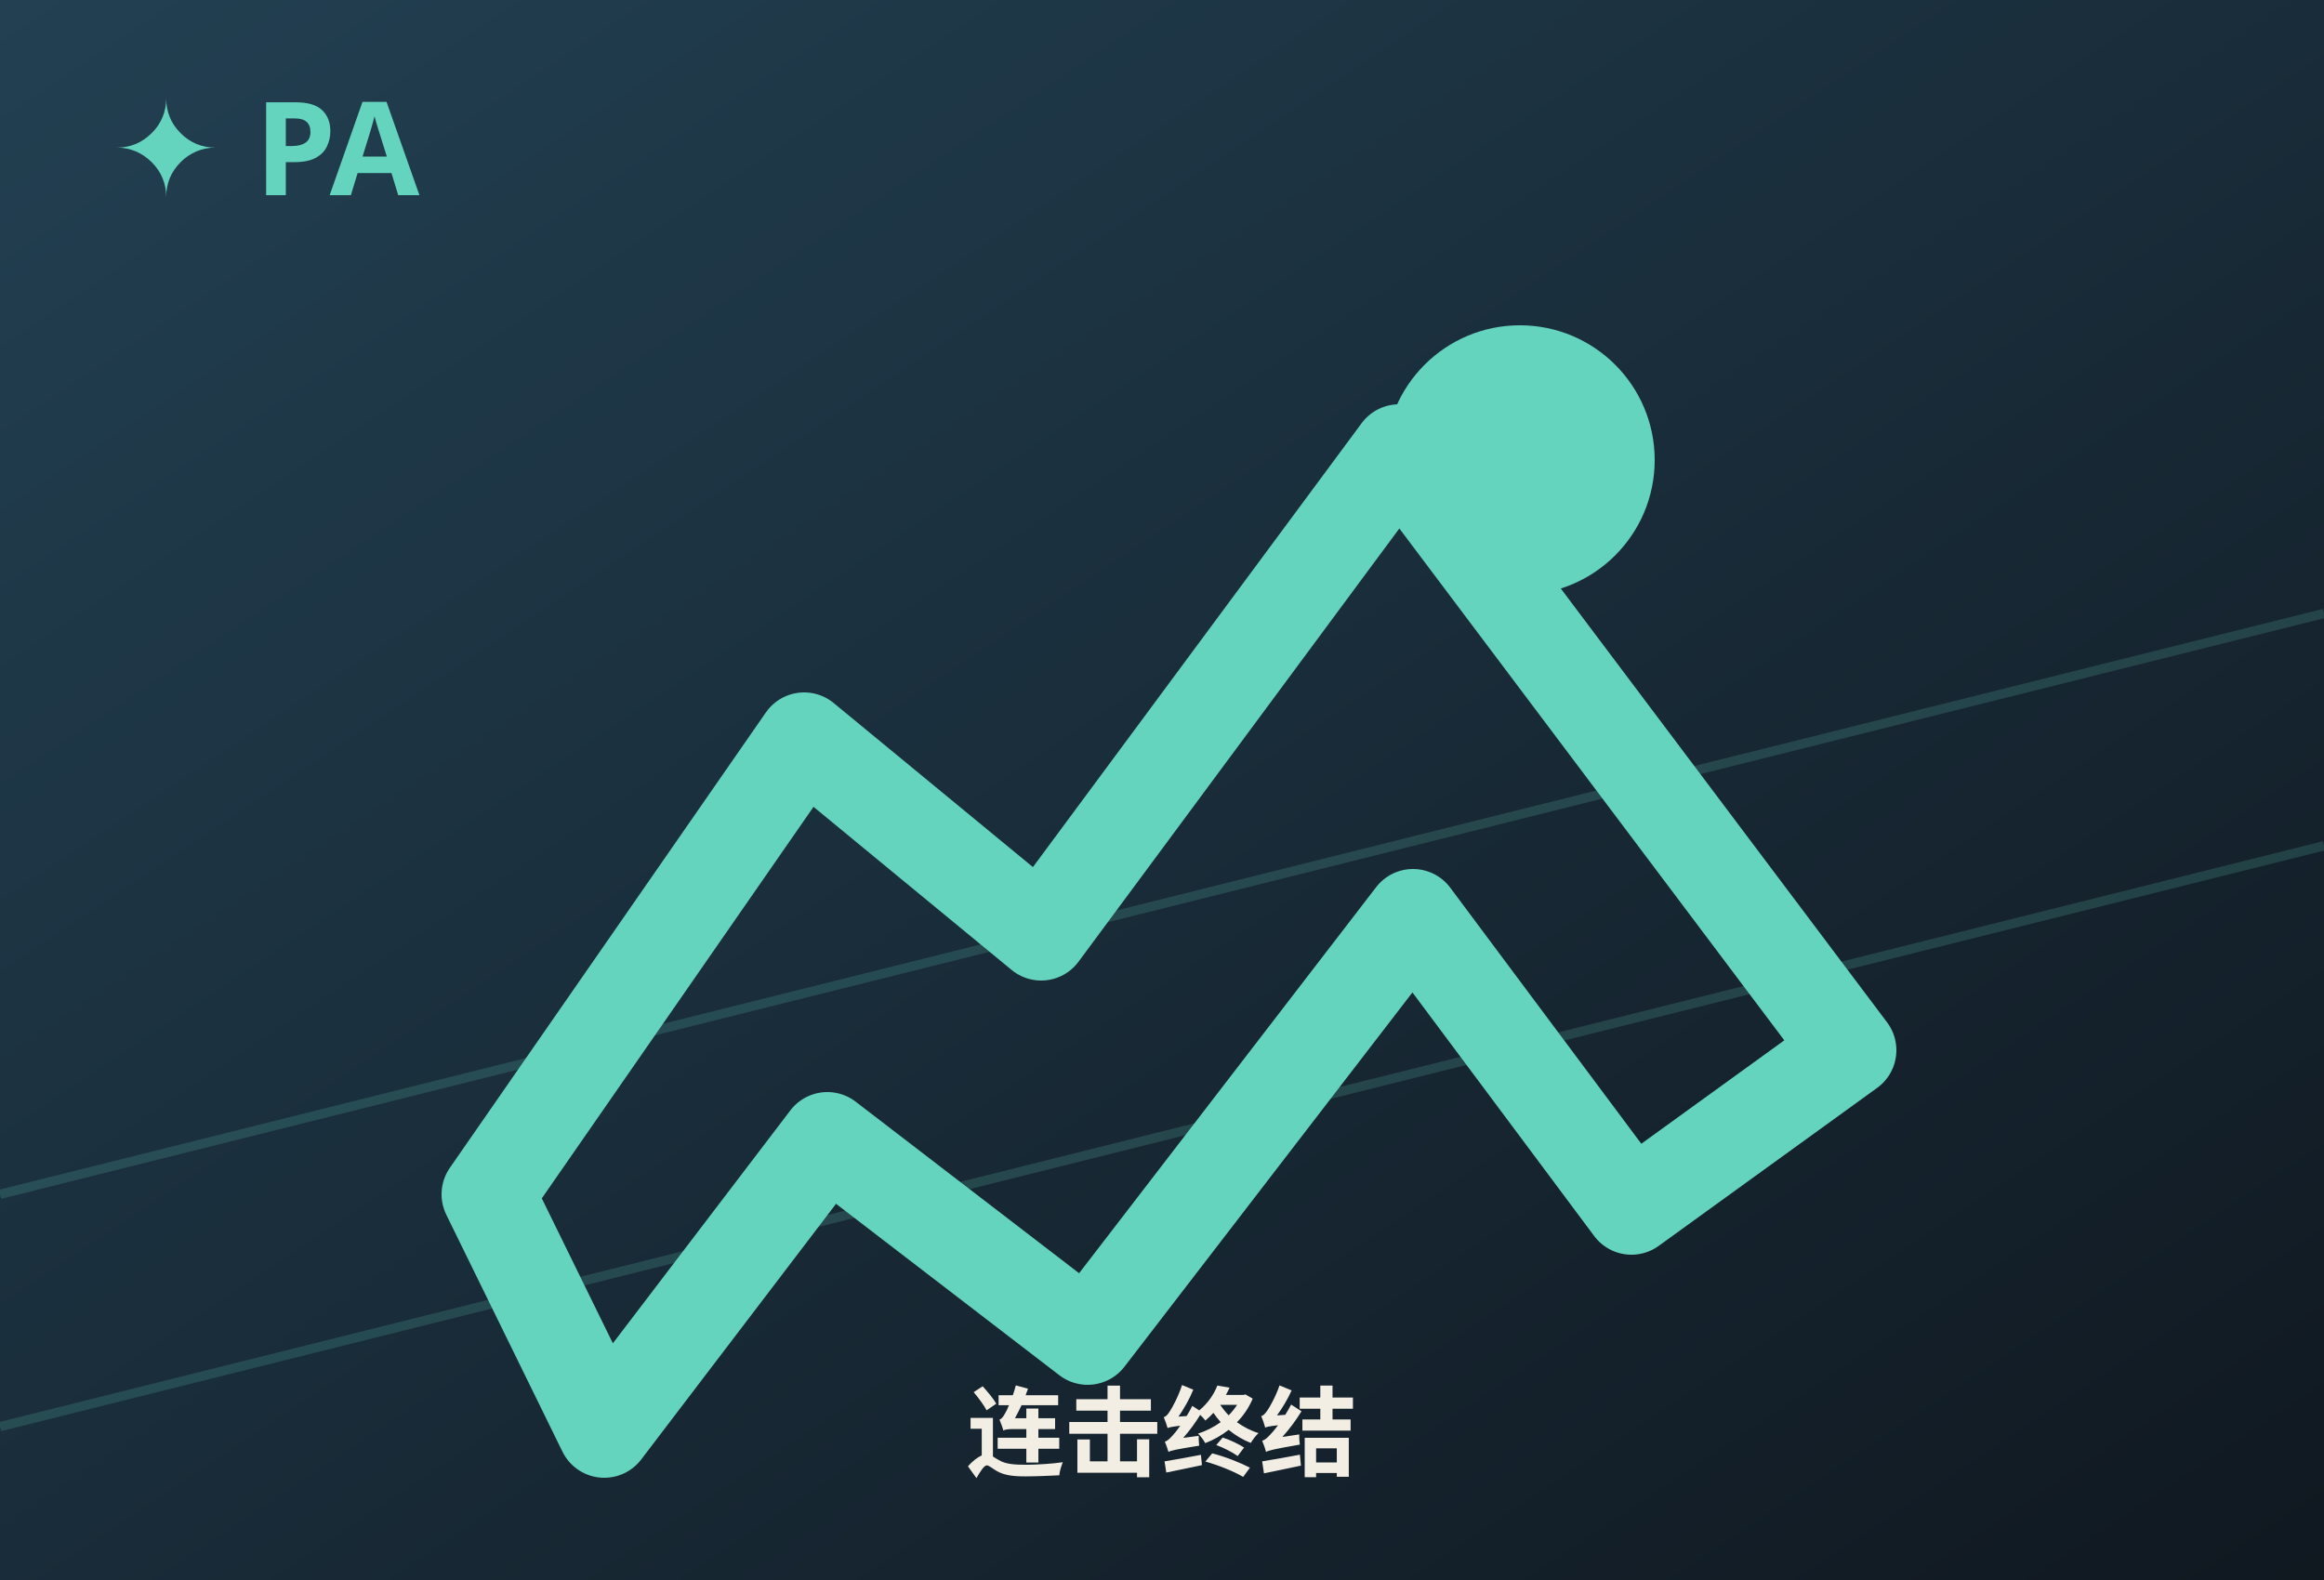
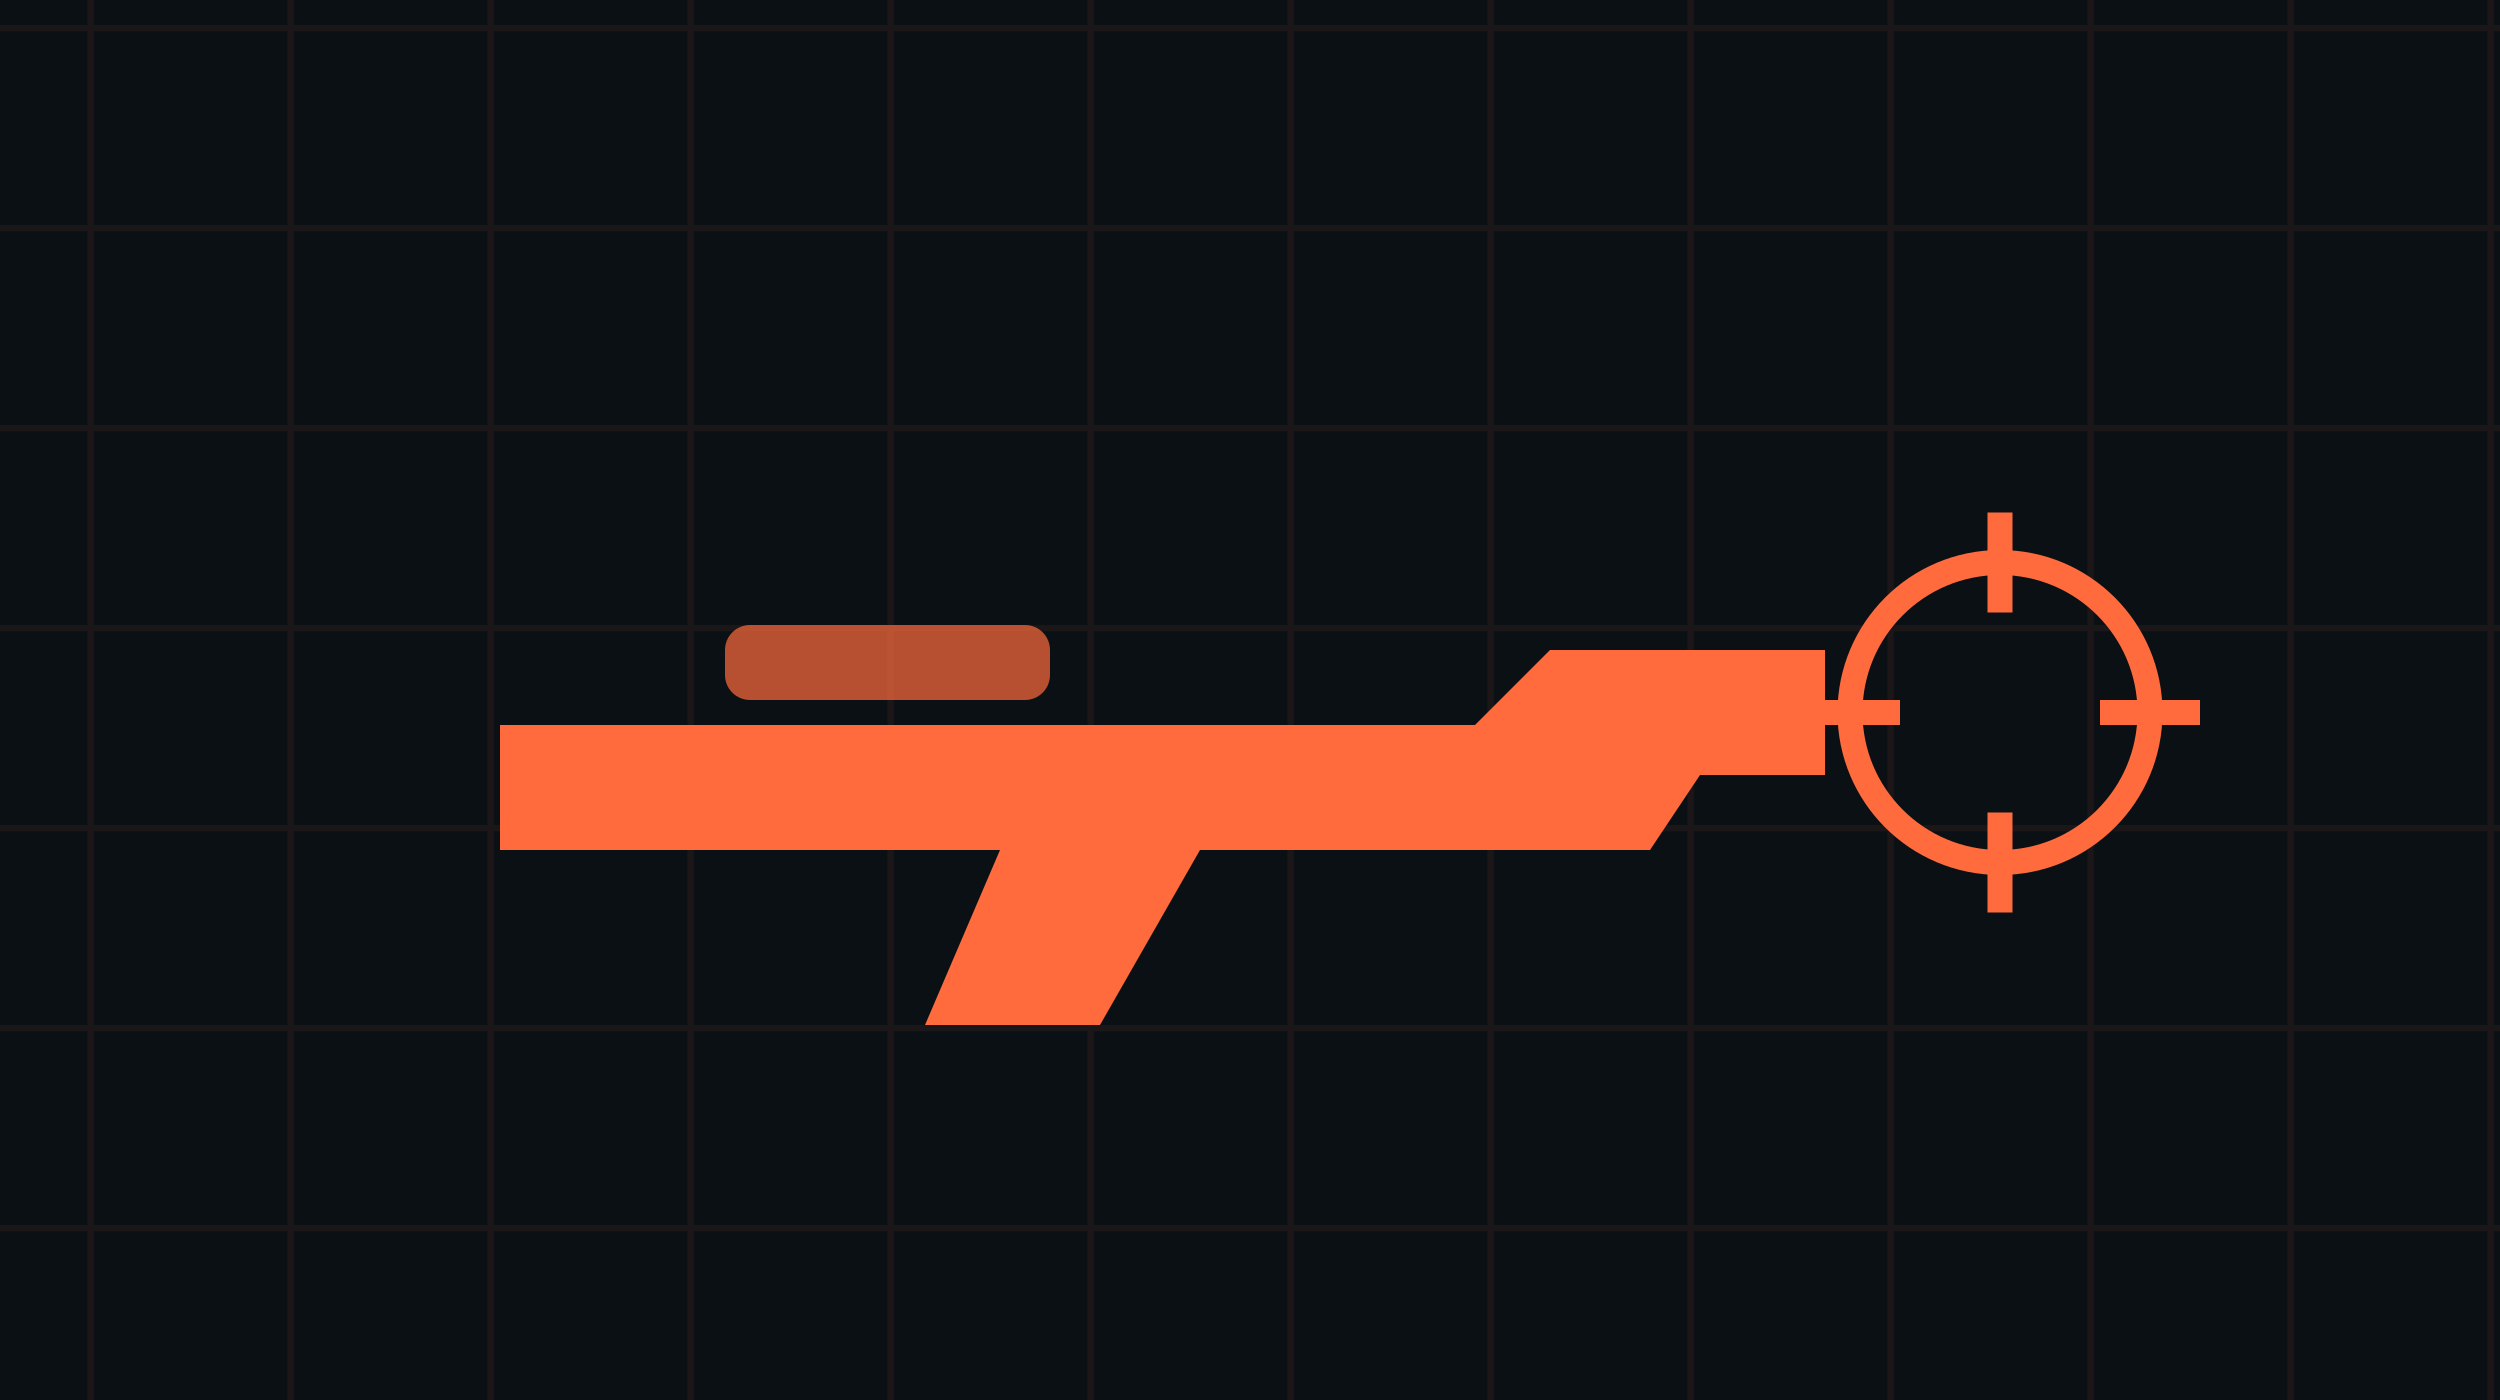
- <svg xmlns="http://www.w3.org/2000/svg" viewBox="0 0 500 340">
+ <svg xmlns="http://www.w3.org/2000/svg" viewBox="0 0 200 112" class="tc-svg" role="img" aria-hidden="true">
  <defs>
-     <linearGradient id="b" x2="1" y2="1">
-       <stop stop-color="#224052" />
-       <stop offset="1" stop-color="#101820" />
-     </linearGradient>
+     <pattern id="g96727" width="16" height="16" patternUnits="userSpaceOnUse" x="7" y="2">
+       <path d="M16 0H0V16" fill="none" stroke="#ff6b3d" stroke-opacity=".07" stroke-width="1" />
+     </pattern>
  </defs>
-   <rect width="500" height="340" fill="url(#b)" />
-   <path d="M0 257L500 132M0 307L500 182" stroke="#65d4bf" stroke-opacity=".18" stroke-width="2" />
-   <path d="M105 257l68-98 51 42 77-104 97 129-47 34-47-63-70 91-56-43-48 63z" fill="none" stroke="#65d4bf" stroke-width="20" stroke-linejoin="round" />
-   <circle cx="327" cy="99" r="29" fill="#65d4bf" />
-   <text x="24" y="42" fill="#65d4bf" font-family="sans-serif" font-size="28" font-weight="700">✦ PA</text>
-   <text x="250" y="316" text-anchor="middle" fill="#f3eee3" font-family="sans-serif" font-size="21" font-weight="700">连击终结</text>
+   <rect width="200" height="112" fill="#0b1015" />
+   <rect width="200" height="112" fill="url(#g96727)" />
+   <g>
+     <path d="M40 58h78l6-6h22v10h-10l-4 6H96l-8 14H74l6-14H40z" fill="#ff6b3d" />
+     <rect x="58" y="50" width="26" height="6" rx="2" fill="#ff6b3d" opacity=".7" />
+     <circle cx="160" cy="57" r="12" fill="none" stroke="#ff6b3d" stroke-width="2" />
+     <path d="M160 41v8M160 65v8M144 57h8M168 57h8" stroke="#ff6b3d" stroke-width="2" />
+   </g>
</svg>
